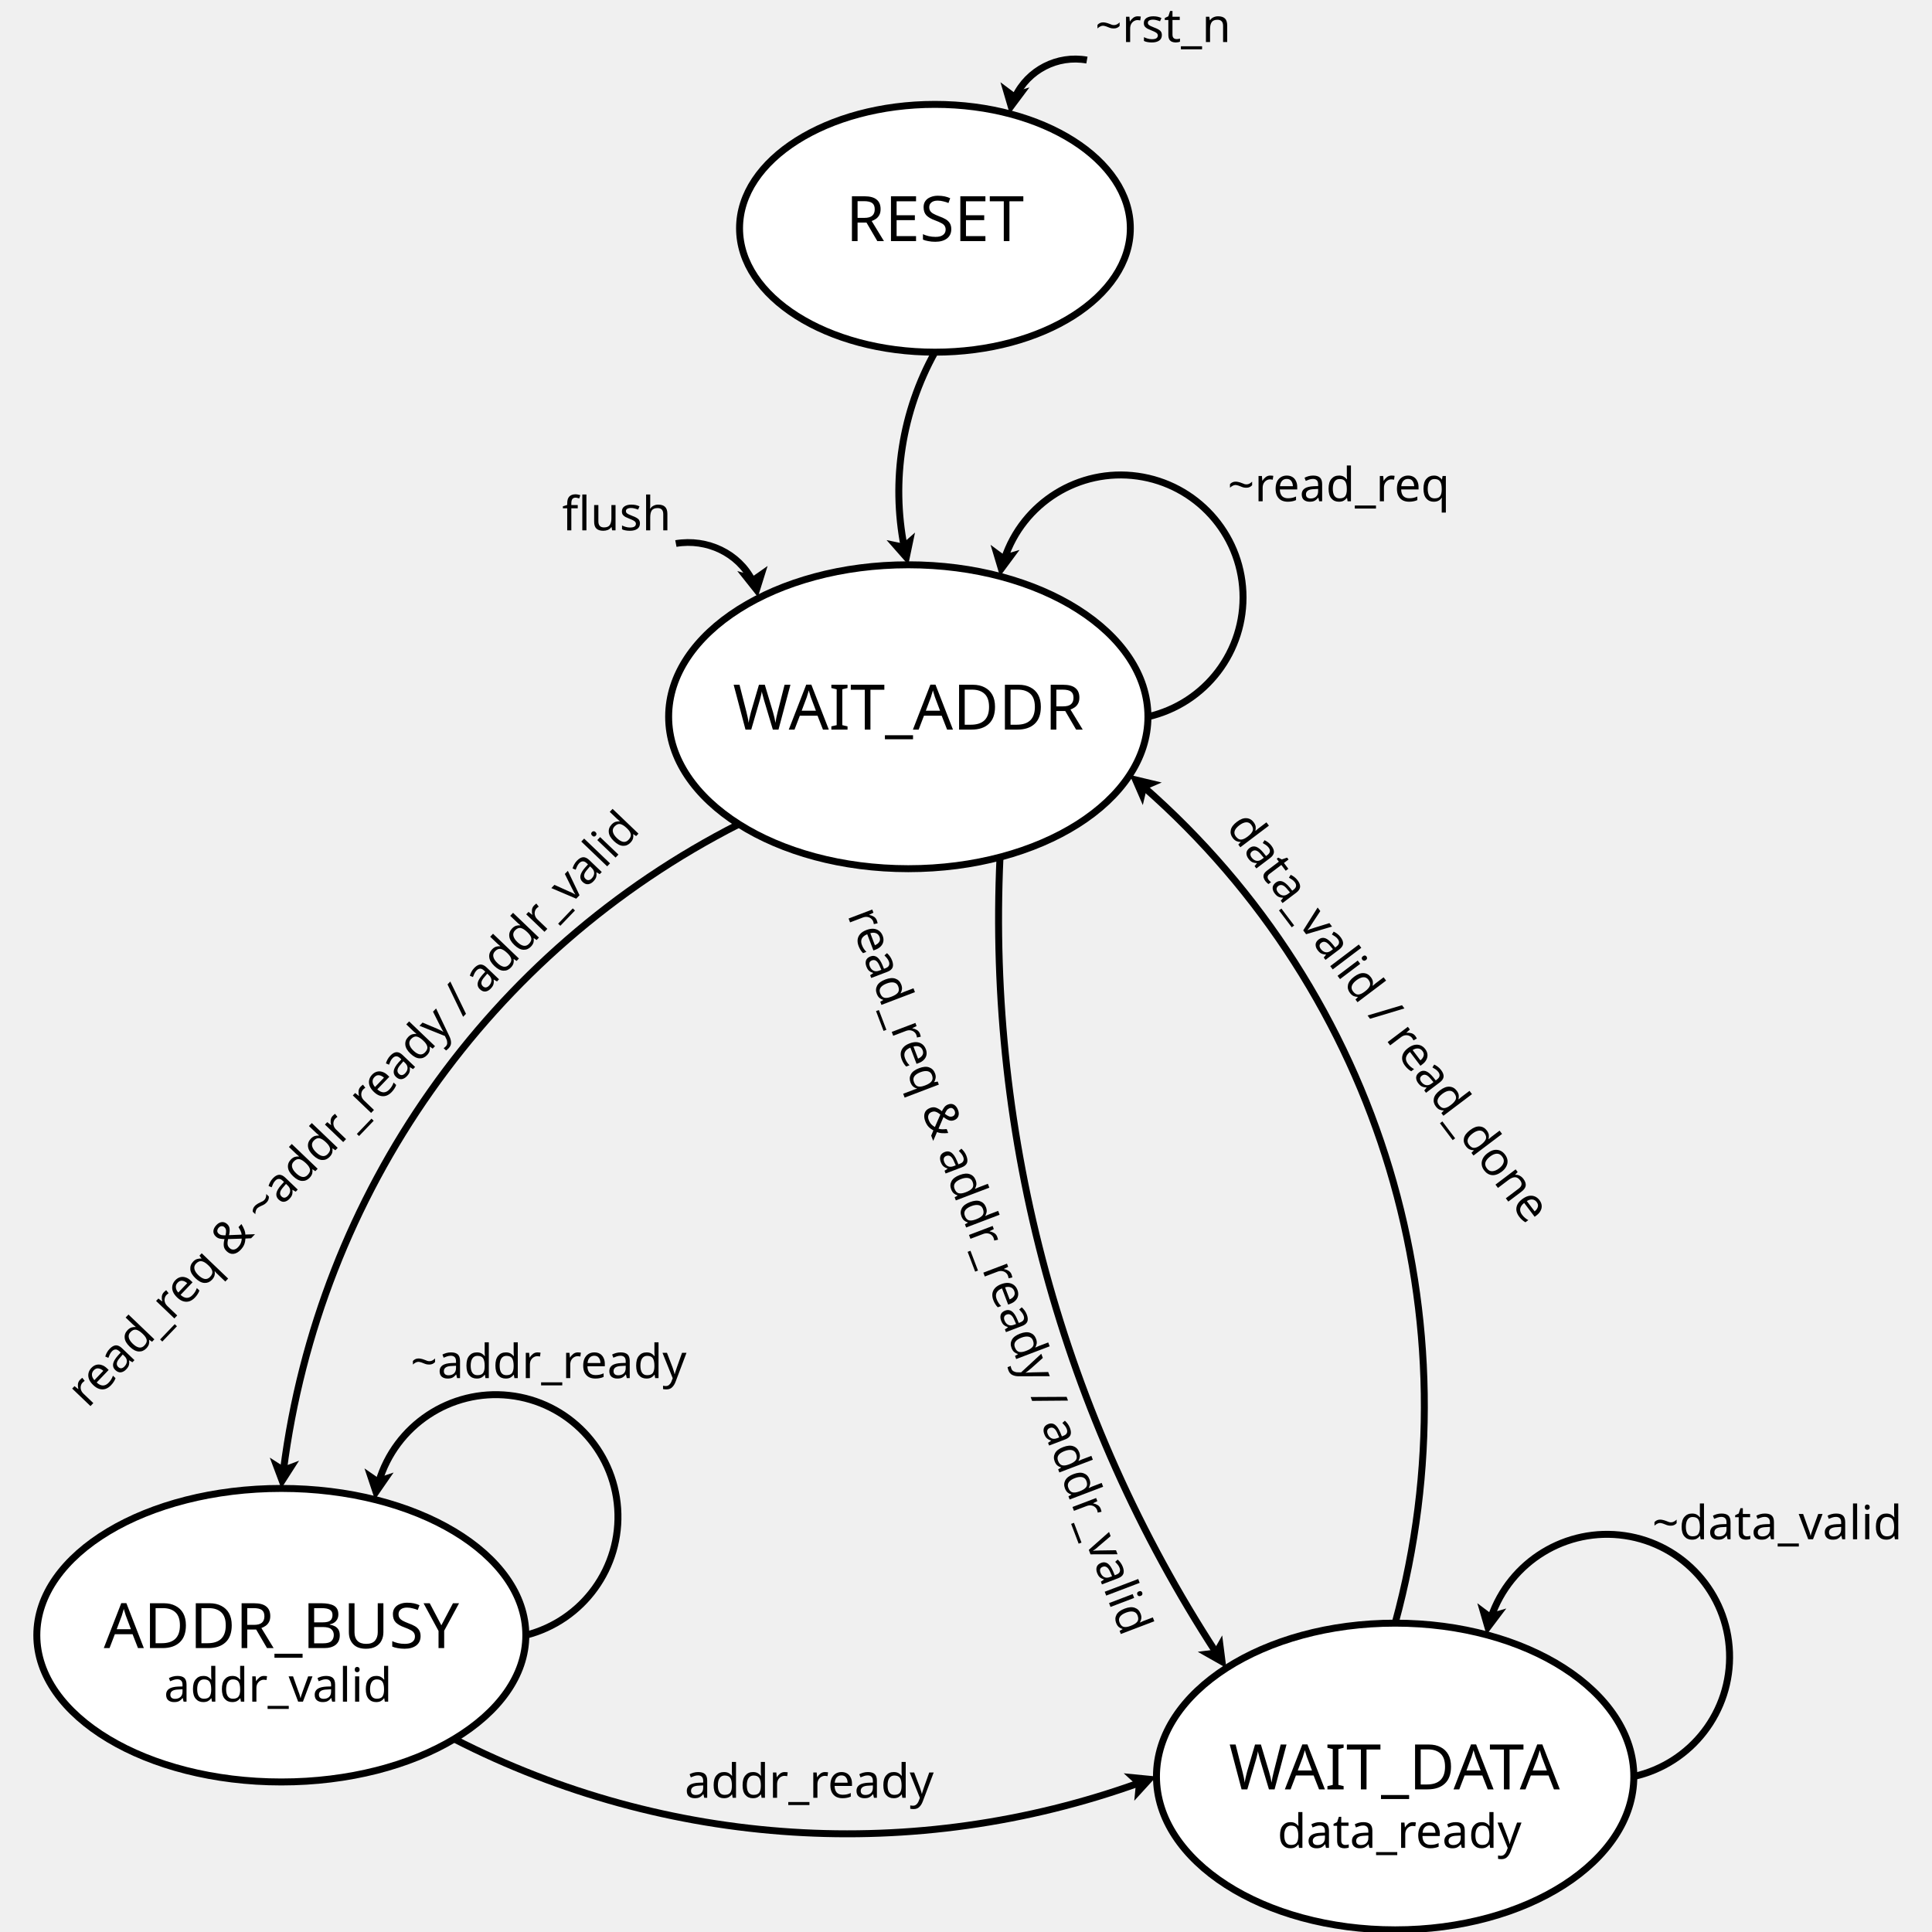
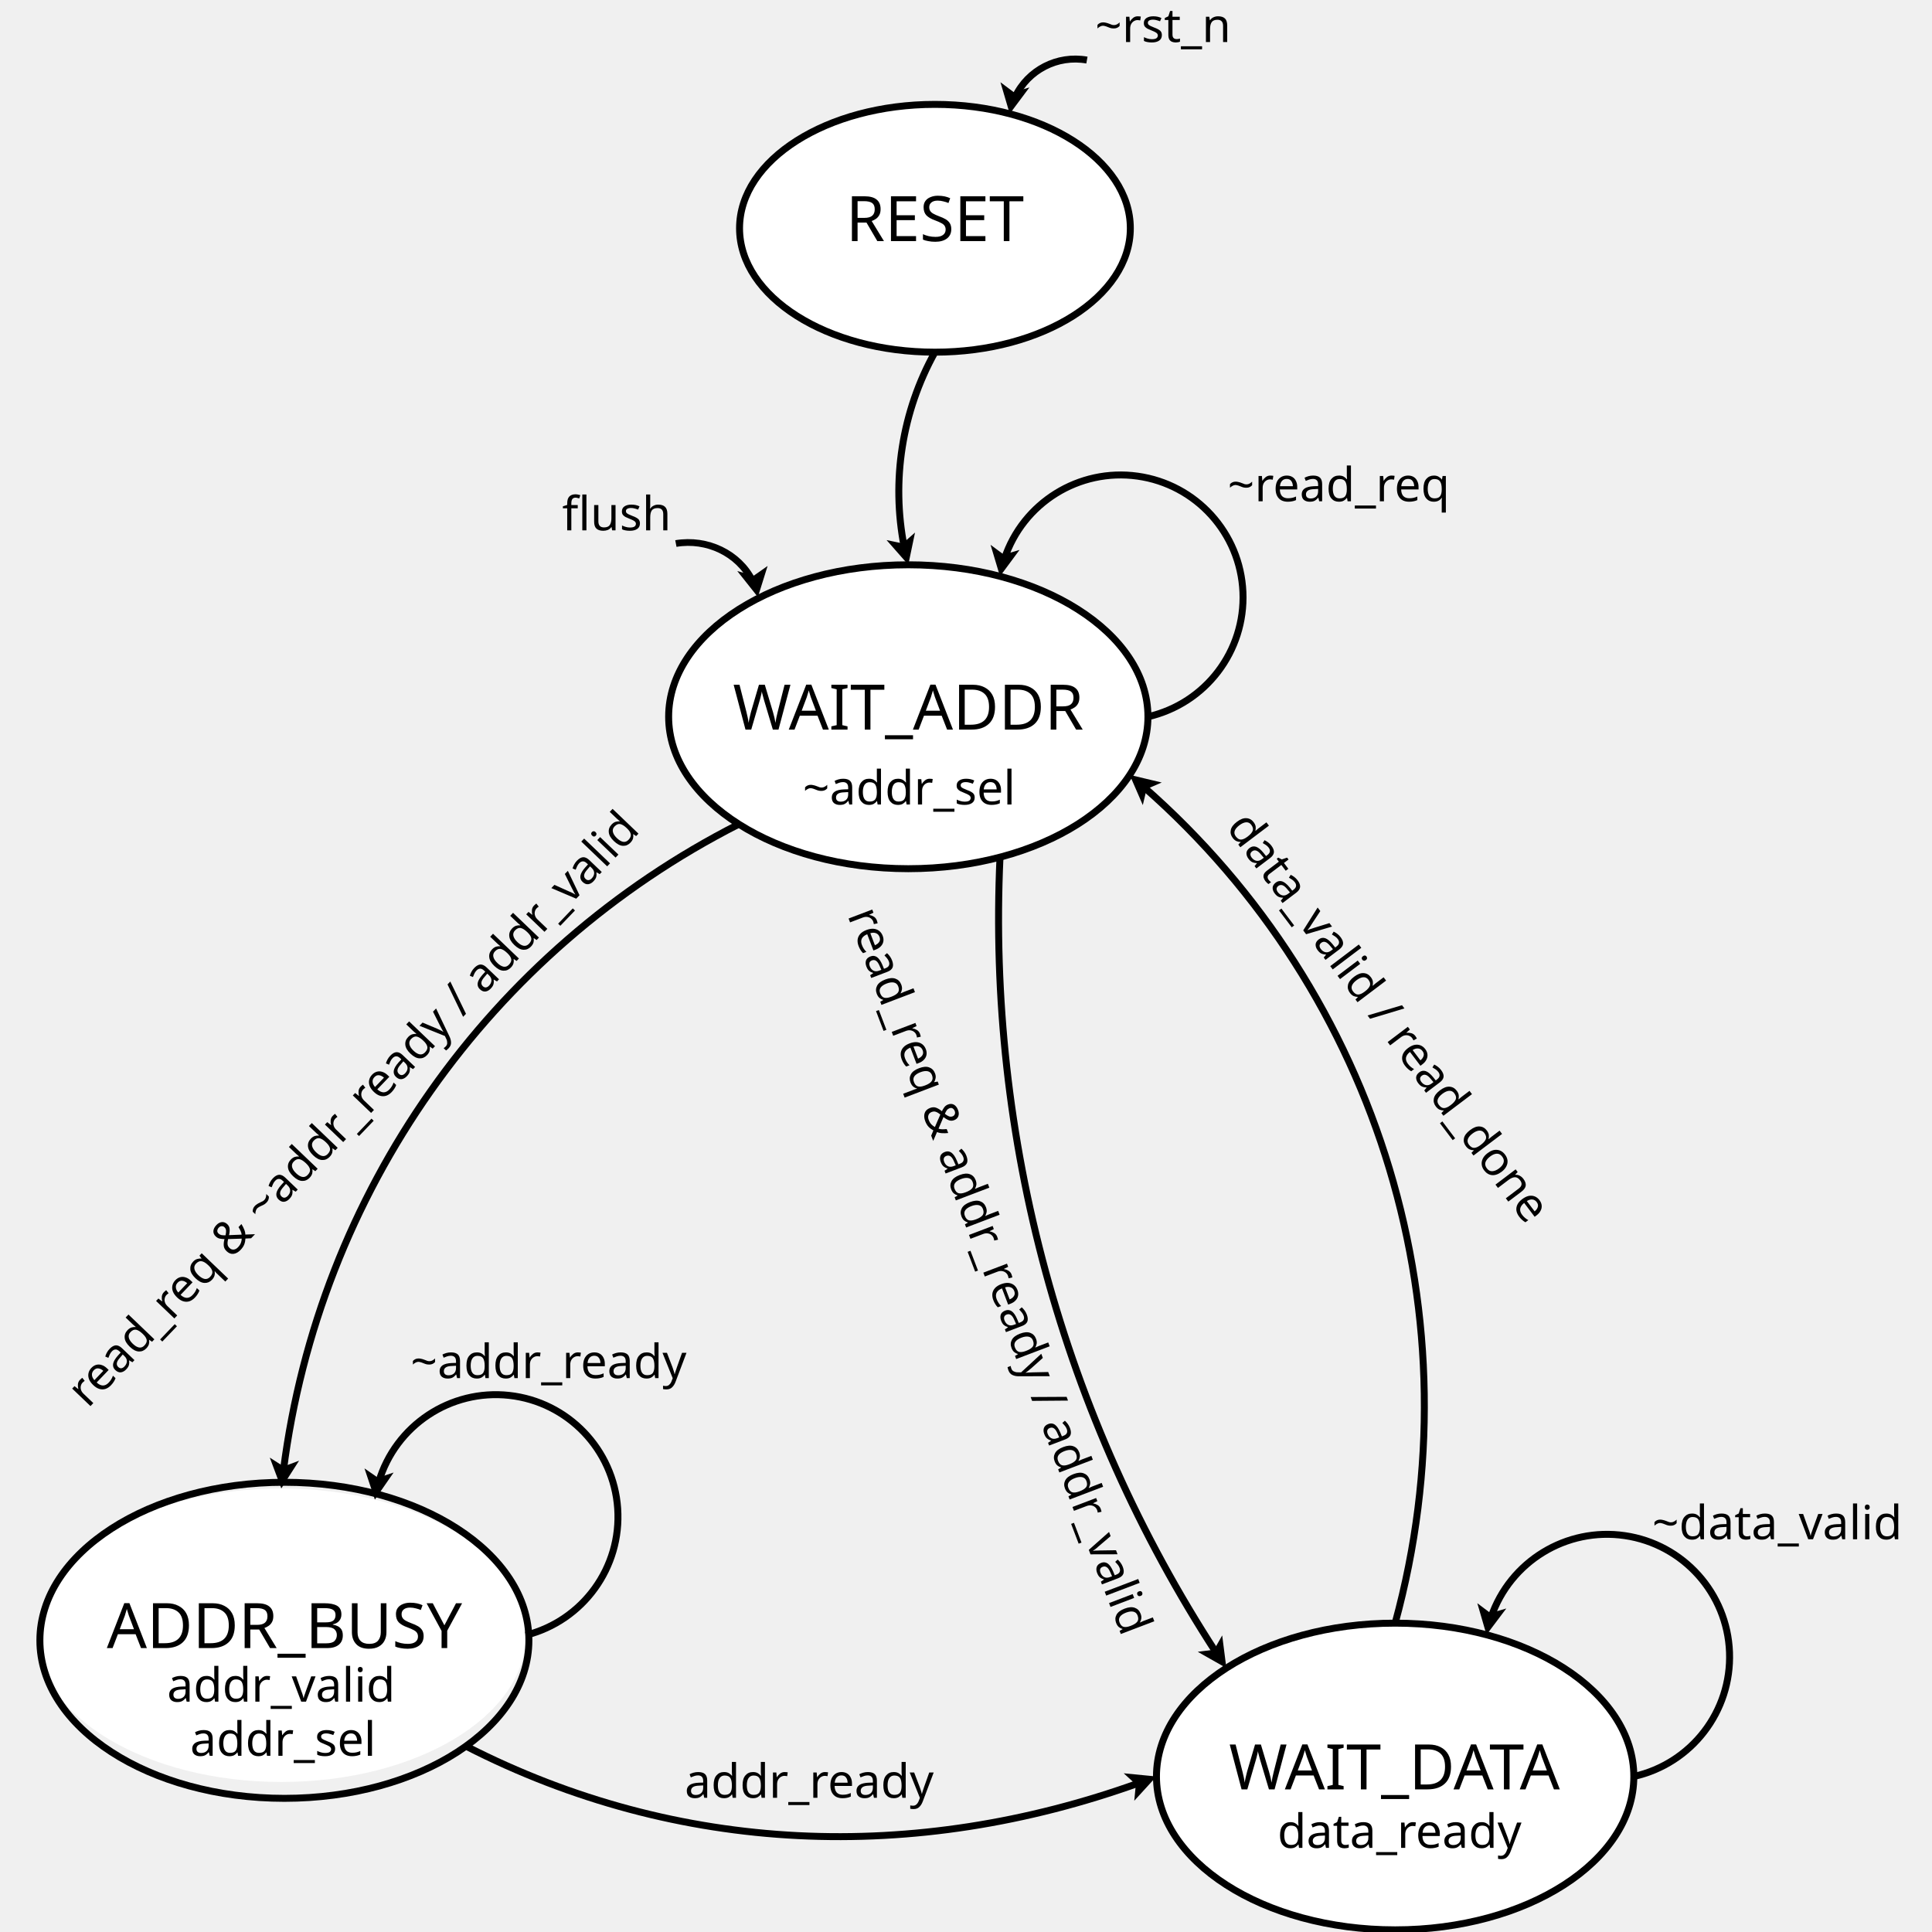
<svg xmlns="http://www.w3.org/2000/svg" width="14cm" height="14cm" viewBox="327 13 271 278" version="1.1" id="svg478">
  <defs id="defs482" />
  <g id="g334">
    <ellipse style="fill: #ffffff" cx="458.031" cy="45.847" rx="28.115" ry="17.827" id="ellipse326" />
    <ellipse style="fill: none; fill-opacity:0; stroke-width: 1; stroke: #000000" cx="458.031" cy="45.847" rx="28.115" ry="17.827" id="ellipse328" />
    <text font-size="9.031" style="fill: #000000;text-anchor:middle;font-family:Ubuntu Mono;font-style:normal;font-weight:normal" x="458.031" y="47.698" id="text332">
      <tspan x="458.031" y="47.698" id="tspan330">RESET</tspan>
    </text>
  </g>
  <g id="g342">
    <path style="fill: none; fill-opacity:0; stroke-width: 1; stroke: #000000" d="M 479.9,21.645 A 9.575,9.575 0 0 0 469.572,26.951" id="path336" />
    <polygon style="fill: #000000" points="468.99,28.277 468.359,26.131 469.255,26.8 470.328,26.485 " id="polygon338" />
    <polygon style="fill: none; fill-opacity:0; stroke-width: 1; stroke: #000000" points="468.99,28.277 468.359,26.131 469.255,26.8 470.328,26.485 " id="polygon340" />
  </g>
  <text font-size="6.773" style="fill: #000000;text-anchor:start;font-family:Ubuntu Mono;font-style:normal;font-weight:normal" x="481.076" y="19.047" id="text346">
    <tspan x="481.076" y="19.047" id="tspan344">~rst_n</tspan>
  </text>
  <g id="g356">
    <ellipse style="fill: #ffffff" cx="454.196" cy="116.133" rx="34.484" ry="21.865" id="ellipse348" />
    <ellipse style="fill: none; fill-opacity:0; stroke-width: 1; stroke: #000000" cx="454.196" cy="116.133" rx="34.484" ry="21.865" id="ellipse350" />
    <text font-size="9.031" style="fill: #000000;text-anchor:middle;font-family:Ubuntu Mono;font-style:normal;font-weight:normal" x="454.196" y="117.984" id="text354">
      <tspan x="454.196" y="117.984" id="tspan352">WAIT_ADDR</tspan>
    </text>
  </g>
  <g id="g364">
    <path style="fill: none; fill-opacity:0; stroke-width: 1; stroke: #000000" d="M 458.032,63.674 A 41.311,41.311 0 0 0 453.61,91.72" id="path358" />
    <polygon style="fill: #000000" points="453.911,93.187 452.434,91.508 453.529,91.736 454.368,90.998 " id="polygon360" />
    <polygon style="fill: none; fill-opacity:0; stroke-width: 1; stroke: #000000" points="453.911,93.187 452.434,91.508 453.529,91.736 454.368,90.998 " id="polygon362" />
  </g>
  <ellipse id="ellipse366" ry="21.119" rx="35.182" cy="248.293" cx="363.98" style="fill:#ffffff" />
-   <ellipse id="ellipse368" ry="21.119" rx="35.182" cy="248.293" cx="363.98" style="fill:none;fill-opacity:0;stroke:#000000;stroke-width:1" />
-   <text id="text372" y="250.145" x="363.994" style="font-style:normal;font-weight:normal;font-size:9.031px;font-family:'Ubuntu Mono';text-anchor:middle;fill:#000000" font-size="9.031">
-     <tspan id="tspan370" y="250.145" x="363.994">ADDR_BUSY</tspan>
+   <ellipse id="ellipse368" ry="22.739" rx="35.182" cy="249.029" cx="364.422" style="fill:none;fill-opacity:0;stroke:#000000;stroke-width:1" />
+   <text id="text372" y="250.145" x="364.435" style="font-style:normal;font-weight:normal;font-size:9.031px;font-family:'Ubuntu Mono';text-anchor:middle;fill:#000000" font-size="9.031">
+     <tspan id="tspan370" y="250.145" x="364.435">ADDR_BUSY</tspan>
  </text>
  <ellipse id="ellipse376" ry="22.066" rx="34.345" cy="268.624" cx="524.251" style="fill:#ffffff" />
  <ellipse id="ellipse378" ry="22.066" rx="34.345" cy="268.624" cx="524.251" style="fill:none;fill-opacity:0;stroke:#000000;stroke-width:1" />
  <text id="text382" y="270.475" x="524.147" style="font-style:normal;font-weight:normal;font-size:9.031px;font-family:'Ubuntu Mono';text-anchor:middle;fill:#000000" font-size="9.031">
    <tspan id="tspan380" y="270.475" x="524.147">WAIT_DATA</tspan>
  </text>
  <g id="g392">
    <path style="fill: none; fill-opacity:0; stroke-width: 1; stroke: #000000" d="M 488.68,116.133 A 17.617,17.617 0 1 0 468.026,93.414" id="path386" />
    <polygon style="fill: #000000" points="467.584,94.831 466.943,92.689 467.842,93.353 468.913,93.033 " id="polygon388" />
    <polygon style="fill: none; fill-opacity:0; stroke-width: 1; stroke: #000000" points="467.584,94.831 466.943,92.689 467.842,93.353 468.913,93.033 " id="polygon390" />
  </g>
  <g id="g400">
    <path style="fill: none; fill-opacity:0; stroke-width: 1; stroke: #000000" d="M 429.812,131.594 A 121.584,121.584 0 0 0 364.284,224.574" id="path394" />
    <polygon style="fill: #000000" points="364.098,226.062 363.314,223.968 364.256,224.571 365.303,224.179 " id="polygon396" />
    <polygon style="fill: none; fill-opacity:0; stroke-width: 1; stroke: #000000" points="364.098,226.062 363.314,223.968 364.256,224.571 365.303,224.179 " id="polygon398" />
  </g>
  <g id="g408">
    <path style="fill: none; fill-opacity:0; stroke-width: 1; stroke: #000000" d="M 467.392,136.334 A 193.616,193.616 0 0 0 498.521,250.836" id="path402" />
    <polygon style="fill: #000000" points="499.342,252.091 497.397,250.987 498.507,250.845 499.059,249.873 " id="polygon404" />
    <polygon style="fill: none; fill-opacity:0; stroke-width: 1; stroke: #000000" points="499.342,252.091 497.397,250.987 498.507,250.845 499.059,249.873 " id="polygon406" />
  </g>
  <g id="g416">
    <path style="fill: none; fill-opacity:0; stroke-width: 1; stroke: #000000" d="M 399.162,248.294 A 17.576,17.576 0 1 0 377.998,226.245" id="path410" />
    <polygon style="fill: #000000" points="377.601,227.675 376.893,225.554 377.812,226.19 378.873,225.836 " id="polygon412" />
    <polygon style="fill: none; fill-opacity:0; stroke-width: 1; stroke: #000000" points="377.601,227.675 376.893,225.554 377.812,226.19 378.873,225.836 " id="polygon414" />
  </g>
  <g id="g424">
-     <path style="fill: none; fill-opacity:0; stroke-width: 1; stroke: #000000" d="M 388.858,263.228 A 124.075,124.075 0 0 0 487.453,269.535" id="path418" />
+     <path style="fill:none;fill-opacity:0;stroke:#000000;stroke-width:1" d="m 390.551,264.259 c 30.575,15.66 64.581,16.913 96.902,5.276" id="path418" />
    <polygon style="fill: #000000" points="488.862,269.023 487.354,270.673 487.462,269.561 486.637,268.806 " id="polygon420" />
    <polygon style="fill: none; fill-opacity:0; stroke-width: 1; stroke: #000000" points="488.862,269.023 487.354,270.673 487.462,269.561 486.637,268.806 " id="polygon422" />
  </g>
  <g id="g432">
    <path style="fill: none; fill-opacity:0; stroke-width: 1; stroke: #000000" d="M 524.25,246.558 A 118.436,118.436 0 0 0 488.042,126.203" id="path426" />
    <polygon style="fill: #000000" points="486.911,125.218 489.087,125.736 488.061,126.181 487.802,127.269 " id="polygon428" />
    <polygon style="fill: none; fill-opacity:0; stroke-width: 1; stroke: #000000" points="486.911,125.218 489.087,125.736 488.061,126.181 487.802,127.269 " id="polygon430" />
  </g>
  <g id="g440">
    <path style="fill: none; fill-opacity:0; stroke-width: 1; stroke: #000000" d="M 558.596,268.622 A 17.635,17.635 0 1 0 538.049,245.723" id="path434" />
    <polygon style="fill: #000000" points="537.595,247.136 536.972,244.989 537.866,245.661 538.94,245.349 " id="polygon436" />
    <polygon style="fill: none; fill-opacity:0; stroke-width: 1; stroke: #000000" points="537.595,247.136 536.972,244.989 537.866,245.661 538.94,245.349 " id="polygon438" />
  </g>
  <text font-size="6.773" style="font-style:normal;font-weight:normal;font-size:6.773px;font-family:'Ubuntu Mono';text-anchor:start;fill:#000000" x="293.557" y="-364.862" id="text444" transform="rotate(69.16995)">
    <tspan x="293.557" y="-364.862" id="tspan442">read_req &amp; addr_ready / addr_valid</tspan>
  </text>
  <text font-size="6.773" style="font-style:normal;font-weight:normal;font-size:6.773px;font-family:'Ubuntu Mono';text-anchor:start;fill:#000000" x="76.598" y="391.982" id="text448" transform="rotate(-46.24833)">
    <tspan x="76.598" y="391.982" id="tspan446">read_req &amp; ~addr_ready / addr_valid</tspan>
  </text>
  <text font-size="6.773" style="fill: #000000;text-anchor:start;font-family:Ubuntu Mono;font-style:normal;font-weight:normal" x="500.14" y="85.13" id="text452">
    <tspan x="500.14" y="85.13" id="tspan450">~read_req</tspan>
  </text>
  <text font-size="6.773" style="font-style:normal;font-weight:normal;font-size:6.773px;font-family:'Ubuntu Mono';text-anchor:start;fill:#000000" x="422.011" y="271.687" id="text456">
    <tspan x="422.011" y="271.687" id="tspan454">addr_ready</tspan>
  </text>
  <text font-size="6.773" style="font-style:normal;font-weight:normal;font-size:6.773px;font-family:'Ubuntu Mono';text-anchor:start;fill:#000000" x="382.572" y="211.299" id="text460">
    <tspan x="382.572" y="211.299" id="tspan458">~addr_ready</tspan>
  </text>
  <text font-size="6.773" style="font-style:normal;font-weight:normal;font-size:6.773px;font-family:'Ubuntu Mono';text-anchor:start;fill:#000000" x="406.803" y="-318.989" id="text464" transform="rotate(52.90039)">
    <tspan x="406.803" y="-318.989" id="tspan462">data_valid / read_done</tspan>
  </text>
  <text font-size="6.773" style="fill: #000000;text-anchor:start;font-family:Ubuntu Mono;font-style:normal;font-weight:normal" x="561.224" y="234.488" id="text468">
    <tspan x="561.224" y="234.488" id="tspan466">~data_valid</tspan>
  </text>
-   <text font-size="6.773" style="font-style:normal;font-weight:normal;font-size:6.773px;font-family:'Ubuntu Mono';text-anchor:start;fill:#000000" x="347.091" y="257.854" id="text472">
-     <tspan x="347.091" y="257.854" id="tspan470">addr_valid</tspan>
+   <text font-size="6.773" style="font-style:normal;font-weight:normal;font-size:6.773px;font-family:'Ubuntu Mono';text-anchor:start;fill:#000000" x="347.533" y="257.854" id="text472">
+     <tspan x="347.533" y="257.854" id="tspan470">addr_valid</tspan>
  </text>
  <text font-size="6.773" style="font-style:normal;font-weight:normal;font-size:6.773px;font-family:'Ubuntu Mono';text-anchor:start;fill:#000000" x="507.314" y="278.894" id="text476">
    <tspan x="507.314" y="278.894" id="tspan474">data_ready</tspan>
  </text>
  <g transform="matrix(-1.063052,0,0,1,930.9121,69.56448)" id="g342-3" style="stroke-width:0.97">
    <path style="fill:none;fill-opacity:0;stroke:#000000;stroke-width:0.97" d="m 479.9,21.645 a 9.575,9.575 0 0 0 -10.328,5.307" id="path336-6" />
    <polygon style="fill:#000000;stroke-width:0.97" points="468.359,26.131 469.255,26.8 470.328,26.485 468.99,28.277 " id="polygon338-7" />
    <polygon style="fill:none;fill-opacity:0;stroke:#000000;stroke-width:0.97" points="468.359,26.131 469.255,26.8 470.328,26.485 468.99,28.277 " id="polygon340-5" />
  </g>
  <text font-size="6.773" style="font-style:normal;font-weight:normal;font-size:6.773px;font-family:'Ubuntu Mono';text-anchor:start;fill:#000000;stroke-width:1" x="404.383" y="89.312" id="text346-3">
    <tspan style="stroke-width:1" x="404.383" y="89.312" id="tspan344-5">flush</tspan>
  </text>
+   <text font-size="6.773" style="font-style:normal;font-weight:normal;font-size:6.773px;font-family:'Ubuntu Mono';text-anchor:start;fill:#000000;stroke-width:1" x="439" y="128.756" id="text472-3">
+     <tspan style="stroke-width:1" x="439" y="128.756" id="tspan470-6">~addr_sel</tspan>
+   </text>
+   <text font-size="6.773" style="font-style:normal;font-weight:normal;font-size:6.773px;font-family:'Ubuntu Mono';text-anchor:start;fill:#000000;stroke-width:1" x="350.848" y="265.645" id="text472-3-7">
+     <tspan style="stroke-width:1" x="350.848" y="265.645" id="tspan470-6-5">addr_sel</tspan>
+   </text>
</svg>
